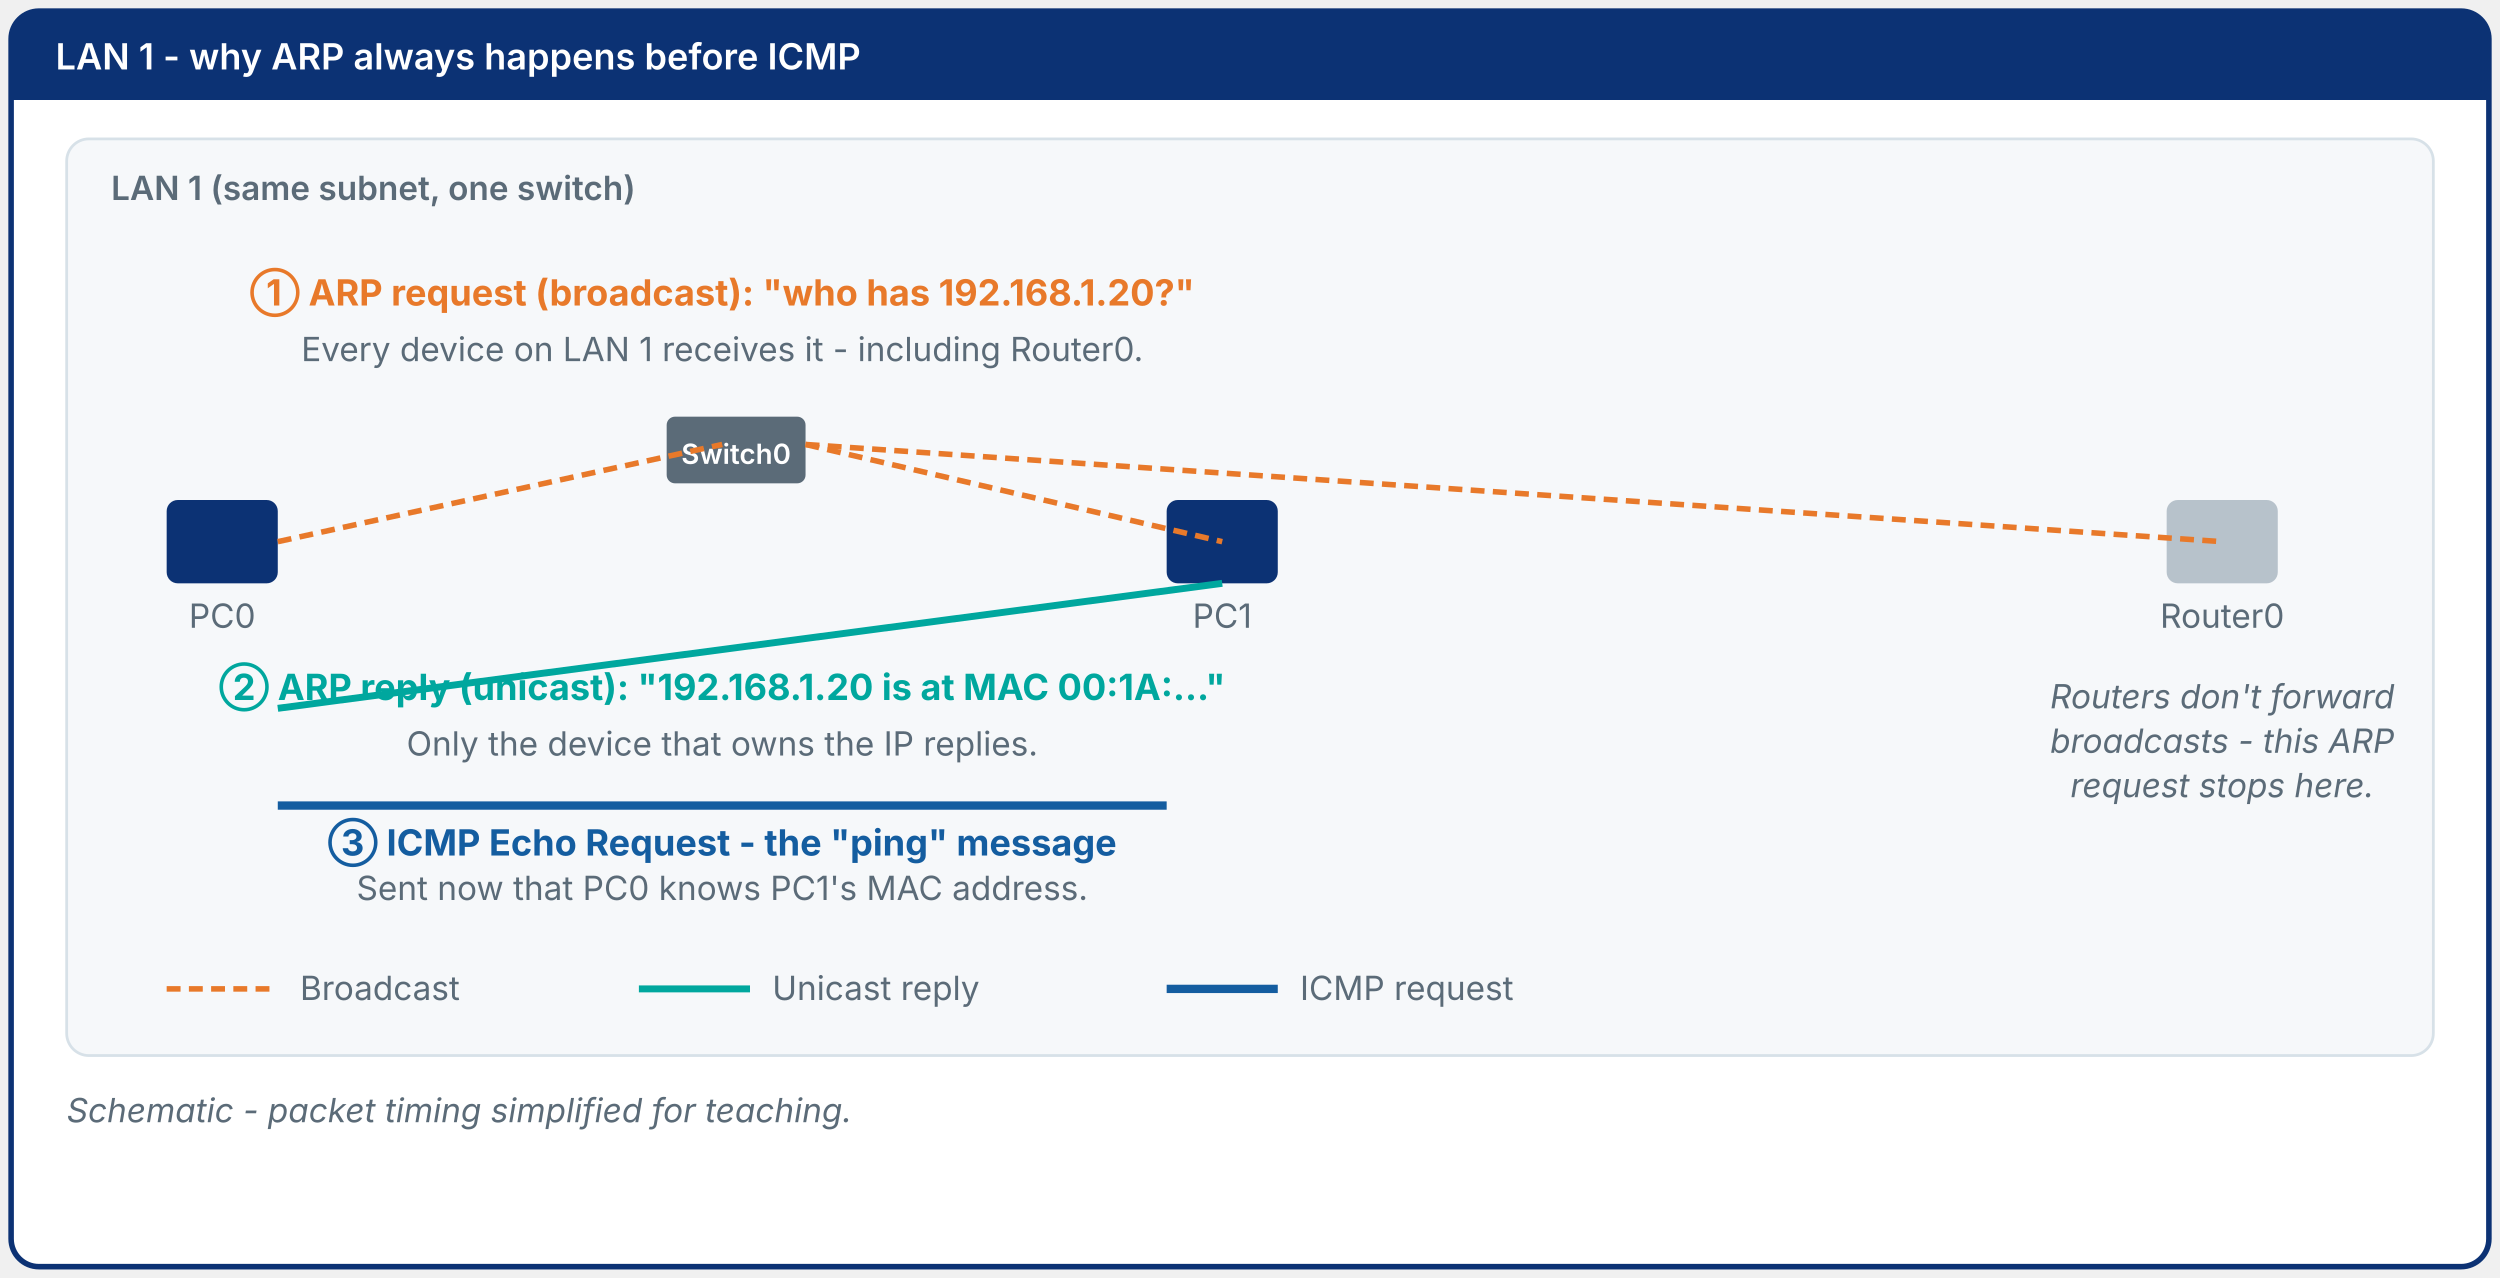
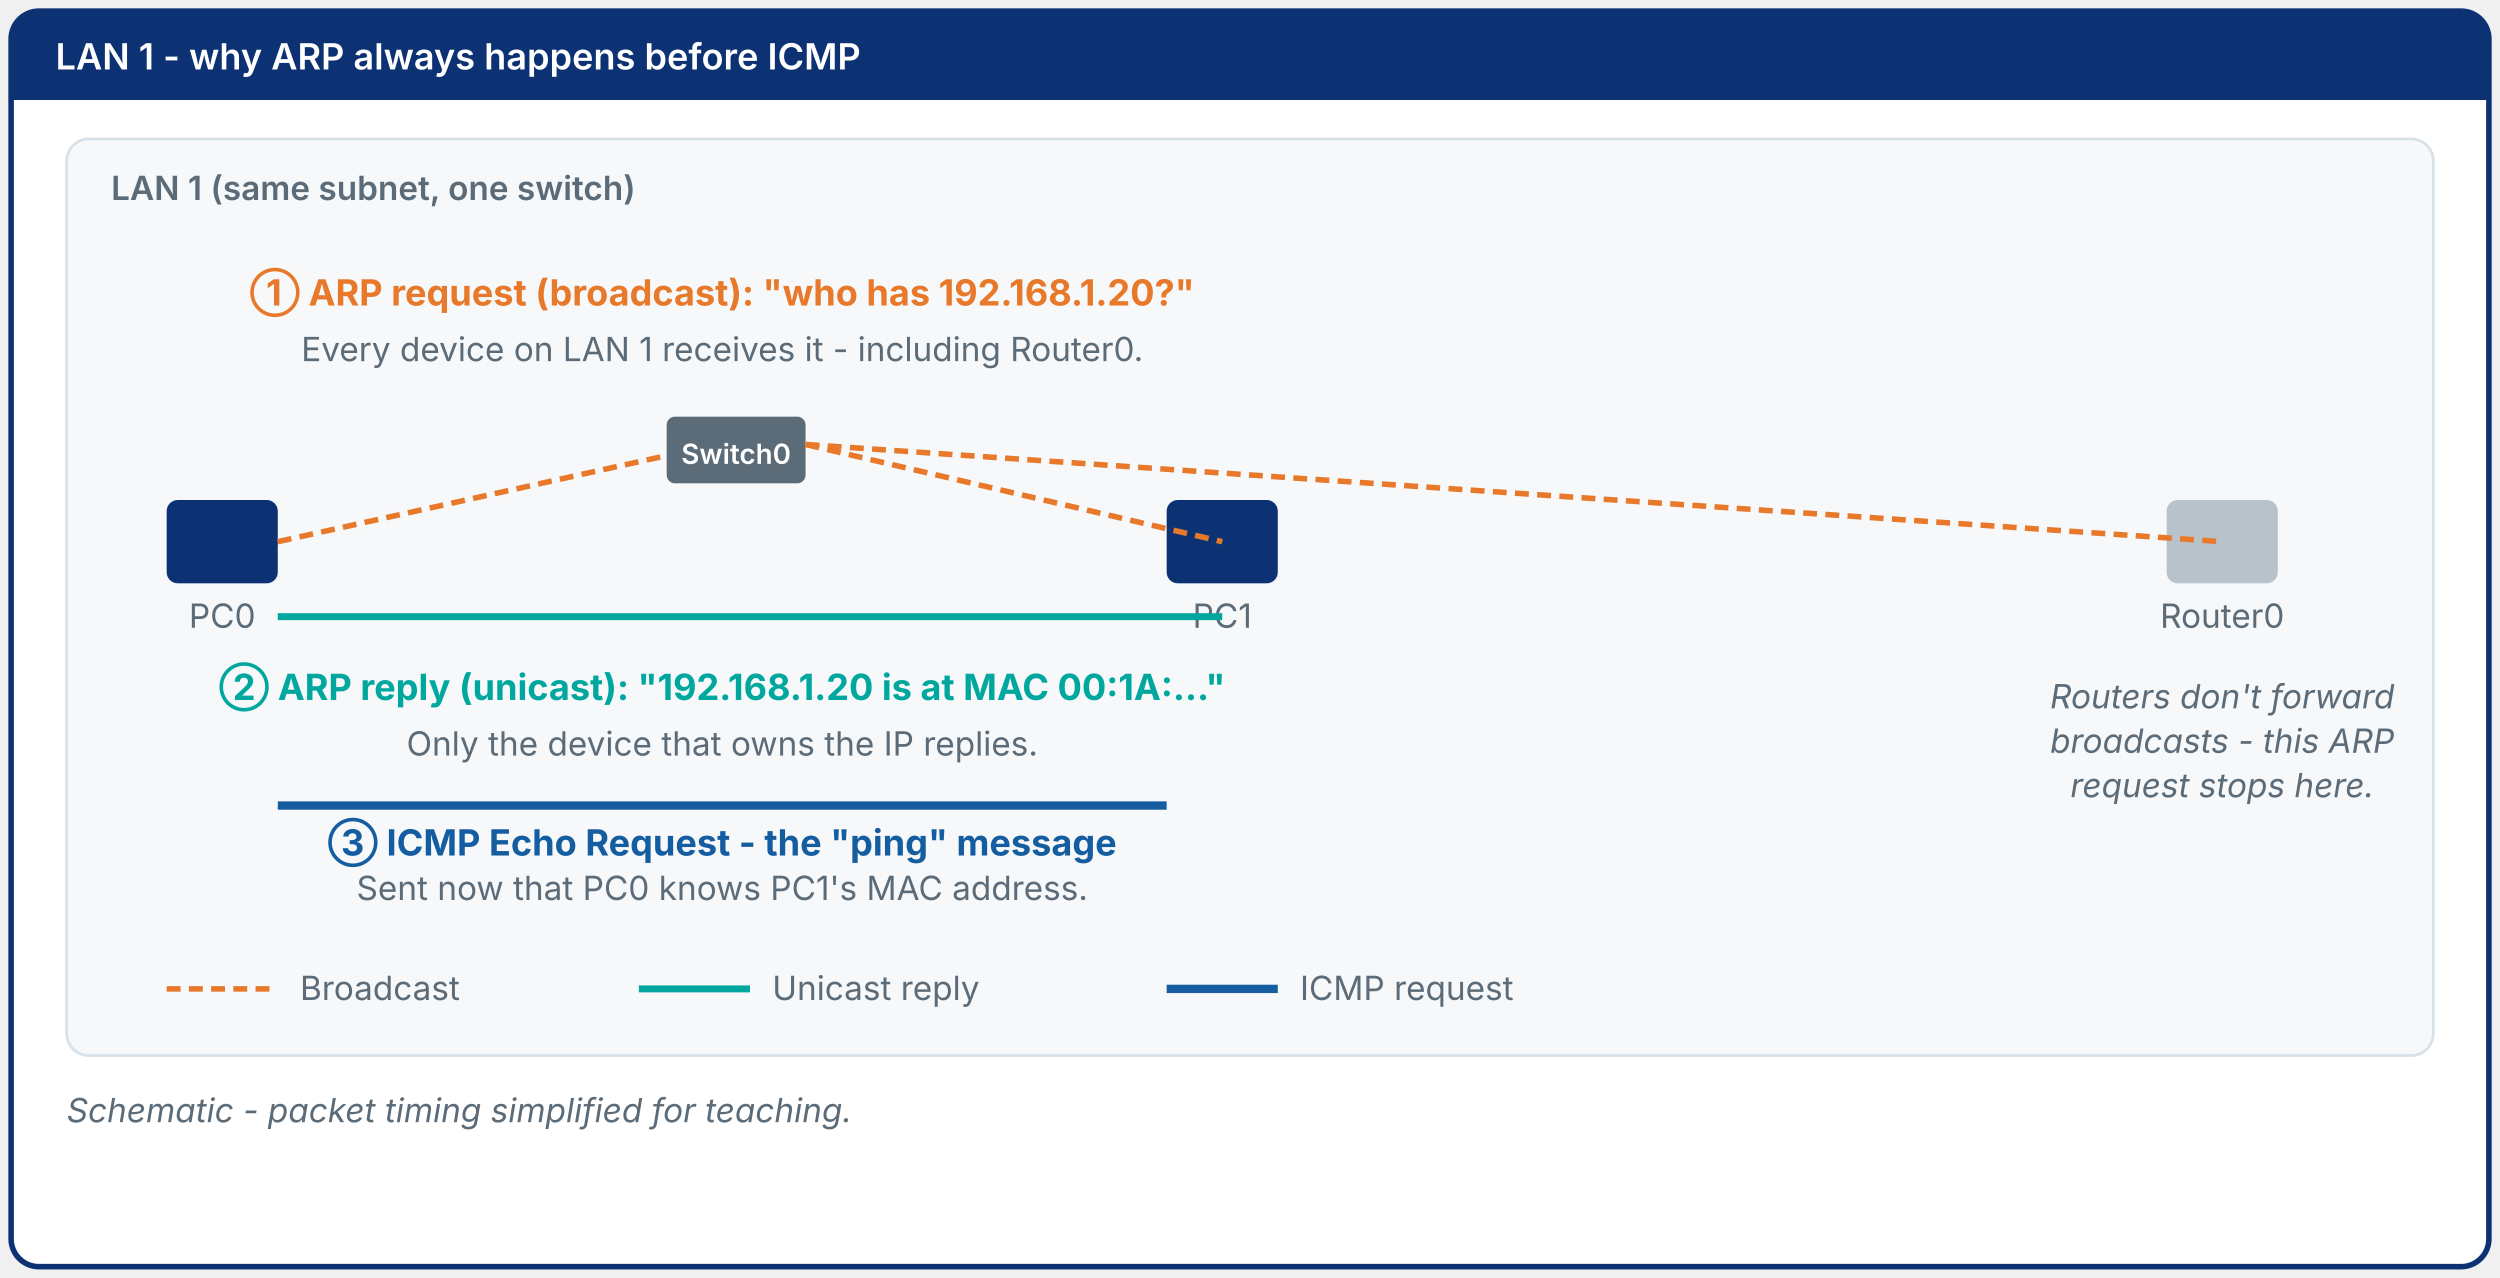
<svg xmlns="http://www.w3.org/2000/svg" viewBox="0 0 900 460" role="img" aria-labelledby="arp-title">
  <style>
  .lbl { font-family: system-ui, -apple-system, sans-serif; fill: #1A1A1A; font-size: 13px; }
  .lbl-sm { font-family: system-ui, -apple-system, sans-serif; fill: #5B6B78; font-size: 12px; }
  .lbl-w { font-family: system-ui, -apple-system, sans-serif; fill: #ffffff; font-size: 12px; font-weight: 600; }
  .lbl-title { font-family: system-ui, -apple-system, sans-serif; fill: #fff; font-size: 13px; font-weight: 600; }
  .dev { fill: #0C3274; }
  .devg { fill: #B7C2CB; }
</style>
  <rect x="4" y="4" width="892" height="452" rx="10" fill="#ffffff" stroke="#0C3274" stroke-width="2" />
  <rect x="4" y="4" width="892" height="32" rx="10" fill="#0C3274" />
  <rect x="4" y="20" width="892" height="16" fill="#0C3274" />
  <text x="20" y="25" class="lbl-title">LAN 1 - why ARP always happens before ICMP</text>
  <rect x="24" y="50" width="852" height="330" rx="8" fill="#F6F8FA" stroke="#D7E1E8" />
  <text x="40" y="72" class="lbl-sm" style="font-weight:600;">LAN 1 (same subnet, one switch)</text>
  <rect x="60" y="180" width="40" height="30" rx="4" class="dev" />
  <text x="80" y="226" text-anchor="middle" class="lbl-sm">PC0</text>
  <rect x="420" y="180" width="40" height="30" rx="4" class="dev" />
  <text x="440" y="226" text-anchor="middle" class="lbl-sm">PC1</text>
  <rect x="780" y="180" width="40" height="30" rx="4" class="devg" />
  <text x="800" y="226" text-anchor="middle" class="lbl-sm">Router0</text>
  <rect x="240" y="150" width="50" height="24" rx="3" fill="#5B6B78" />
  <text x="265" y="167" text-anchor="middle" class="lbl-w" style="font-size:10px;">Switch0</text>
-   <line x1="100" y1="195" x2="260" y2="160" stroke="#E8792A" stroke-width="2" stroke-dasharray="5 3" />
+   <line x1="100" y1="195" x2="240" y2="164" stroke="#E8792A" stroke-width="2" stroke-dasharray="5 3" />
  <line x1="290" y1="160" x2="440" y2="195" stroke="#E8792A" stroke-width="2" stroke-dasharray="5 3" />
  <line x1="290" y1="160" x2="800" y2="195" stroke="#E8792A" stroke-width="2" stroke-dasharray="5 3" />
  <text x="260" y="110" text-anchor="middle" class="lbl" style="fill:#E8792A;font-weight:700;">① ARP request (broadcast): "who has 192.168.1.20?"</text>
  <text x="260" y="130" text-anchor="middle" class="lbl-sm">Every device on LAN 1 receives it - including Router0.</text>
-   <line x1="440" y1="210" x2="100" y2="255" stroke="#00A79E" stroke-width="2.5" />
+   <line x1="440" y1="222" x2="100" y2="222" stroke="#00A79E" stroke-width="2.5" />
  <text x="260" y="252" text-anchor="middle" class="lbl" style="fill:#00A79E;font-weight:700;">② ARP reply (unicast): "192.168.1.20 is at MAC 00:1A:…"</text>
  <text x="260" y="272" text-anchor="middle" class="lbl-sm">Only the device that owns the IP replies.</text>
  <line x1="100" y1="290" x2="420" y2="290" stroke="#145DA0" stroke-width="3" />
  <text x="260" y="308" text-anchor="middle" class="lbl" style="fill:#145DA0;font-weight:700;">③ ICMP Echo Request - the "ping" message</text>
  <text x="260" y="324" text-anchor="middle" class="lbl-sm">Sent now that PC0 knows PC1's MAC address.</text>
  <text x="800" y="255" text-anchor="middle" class="lbl-sm" style="font-style:italic;">Routers don't forward</text>
  <text x="800" y="271" text-anchor="middle" class="lbl-sm" style="font-style:italic;">broadcasts - this ARP</text>
  <text x="800" y="287" text-anchor="middle" class="lbl-sm" style="font-style:italic;">request stops here.</text>
  <line x1="60" y1="356" x2="100" y2="356" stroke="#E8792A" stroke-width="2" stroke-dasharray="5 3" />
  <text x="108" y="360" class="lbl-sm">Broadcast</text>
  <line x1="230" y1="356" x2="270" y2="356" stroke="#00A79E" stroke-width="2.5" />
  <text x="278" y="360" class="lbl-sm">Unicast reply</text>
  <line x1="420" y1="356" x2="460" y2="356" stroke="#145DA0" stroke-width="3" />
  <text x="468" y="360" class="lbl-sm">ICMP request</text>
  <text x="24" y="404" class="lbl-sm" style="font-style:italic;">Schematic - packet timing simplified for teaching.</text>
</svg>
